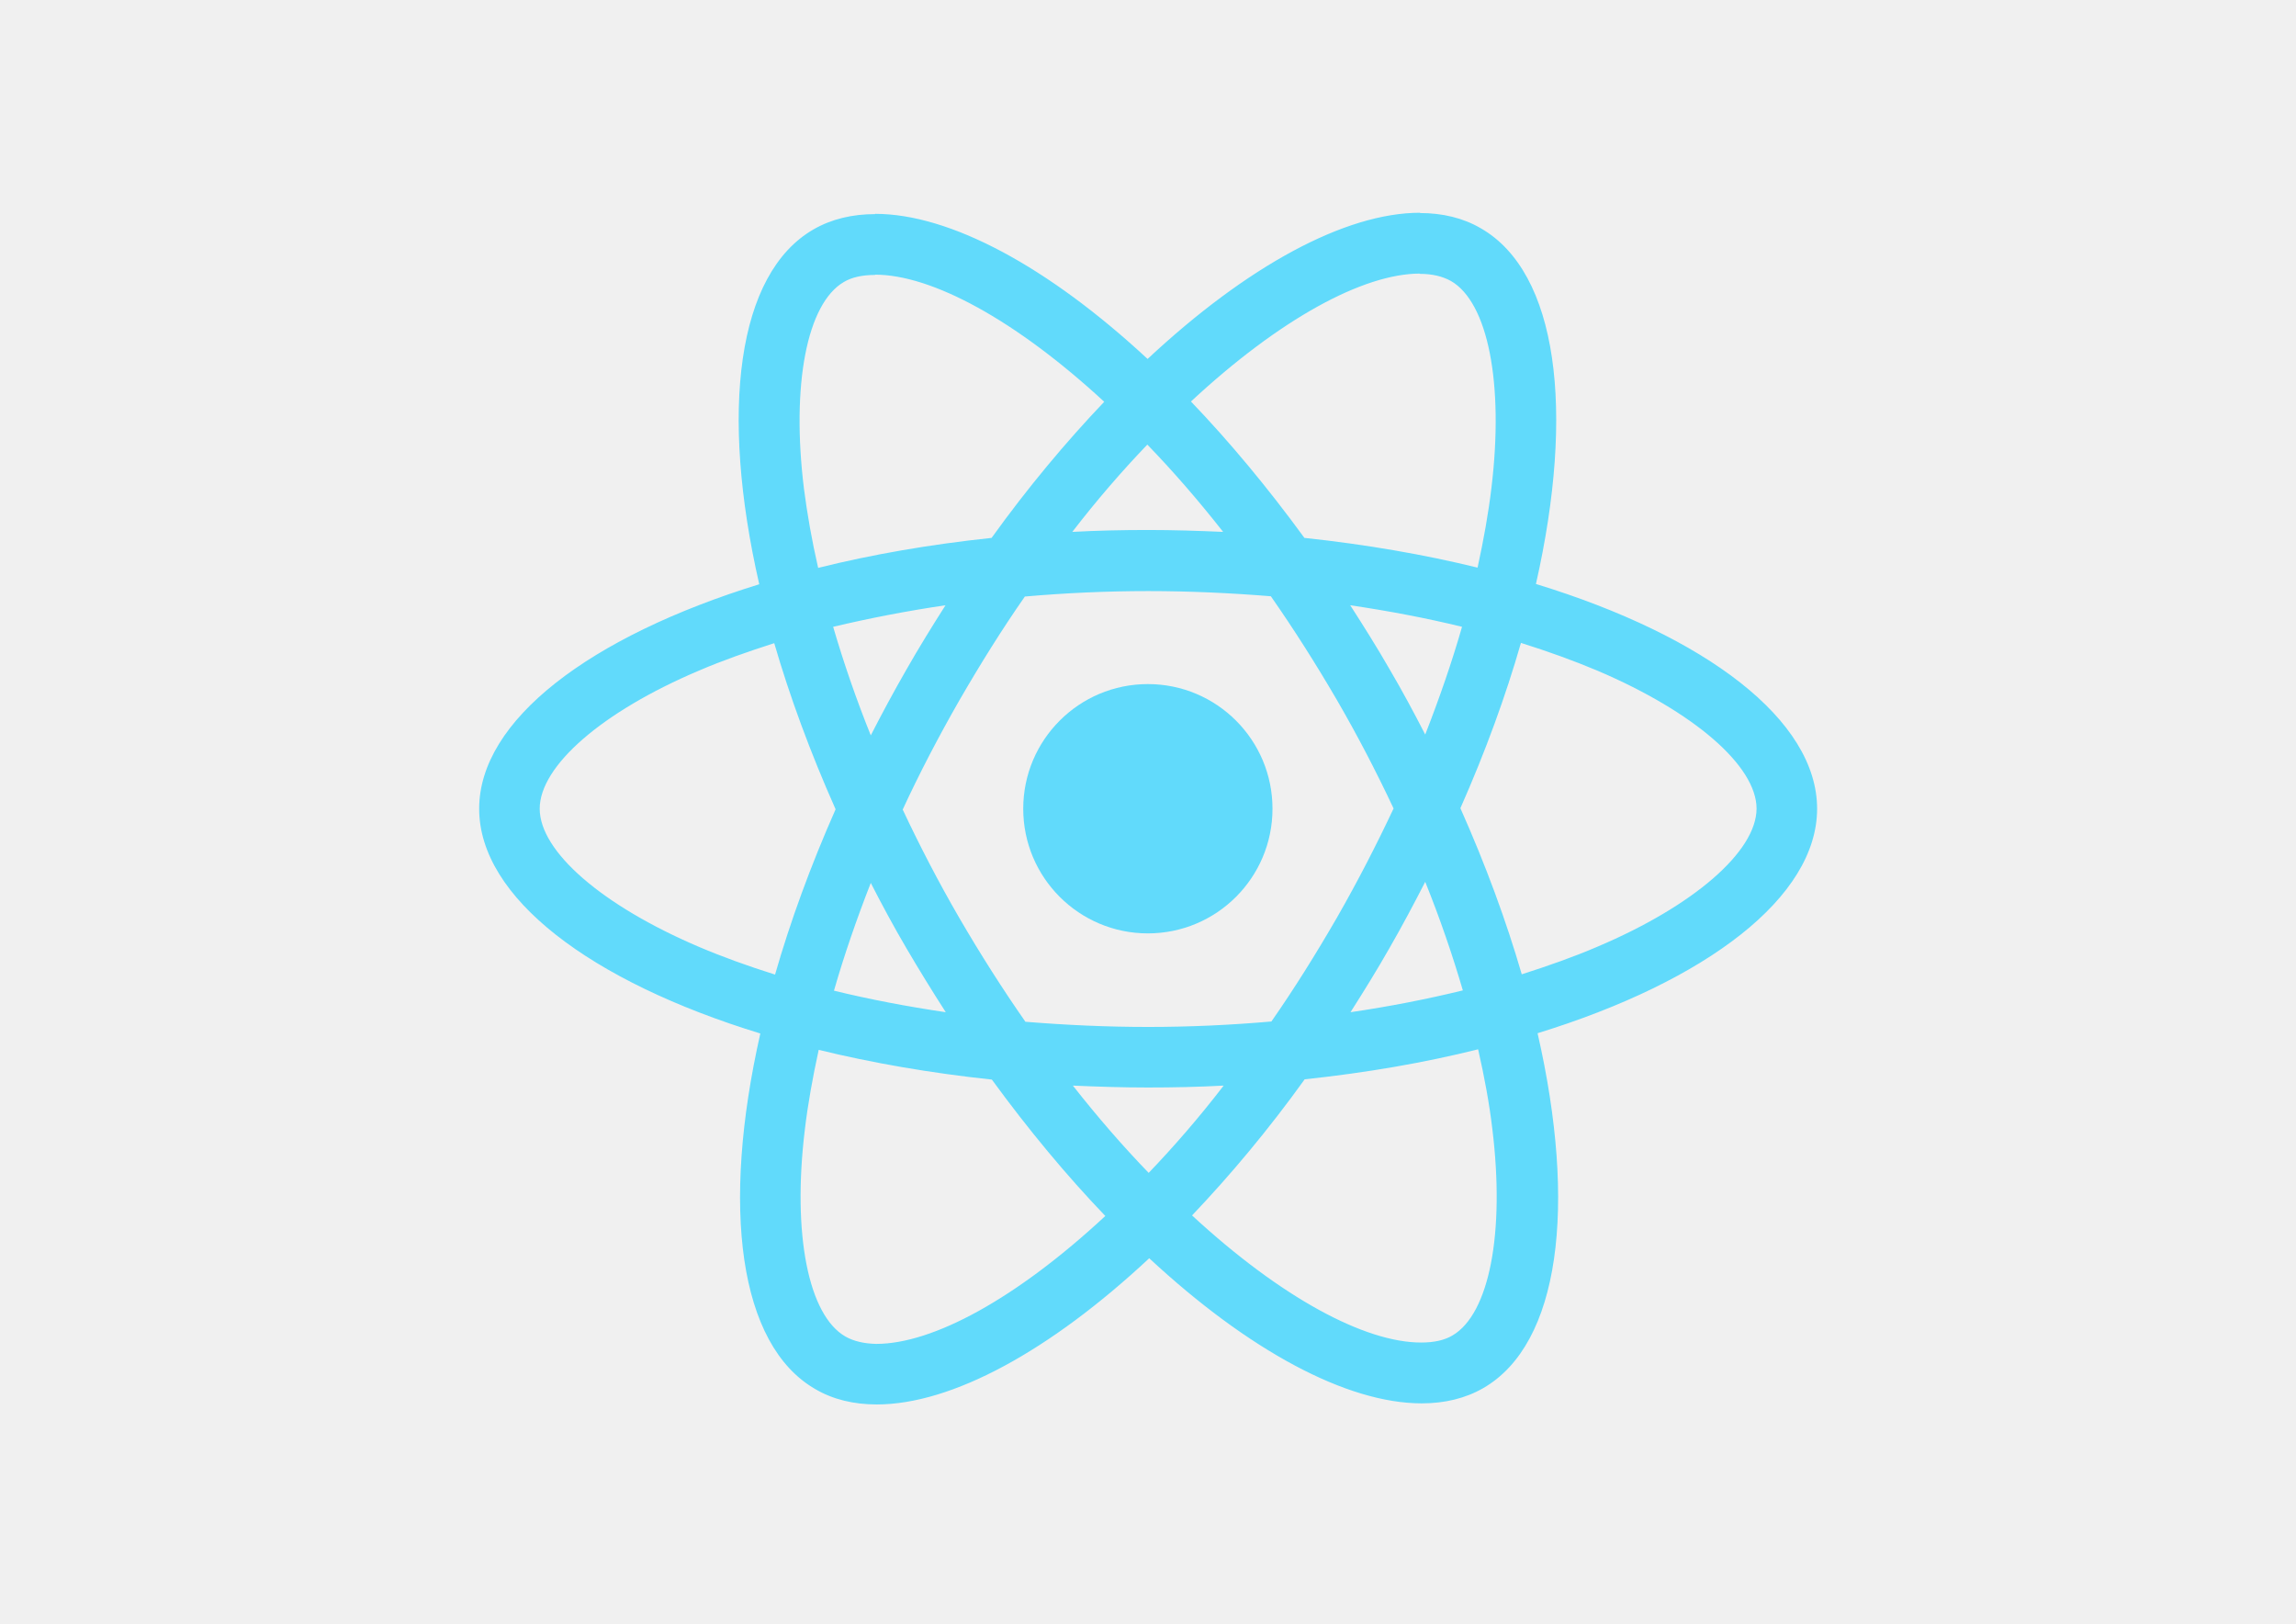
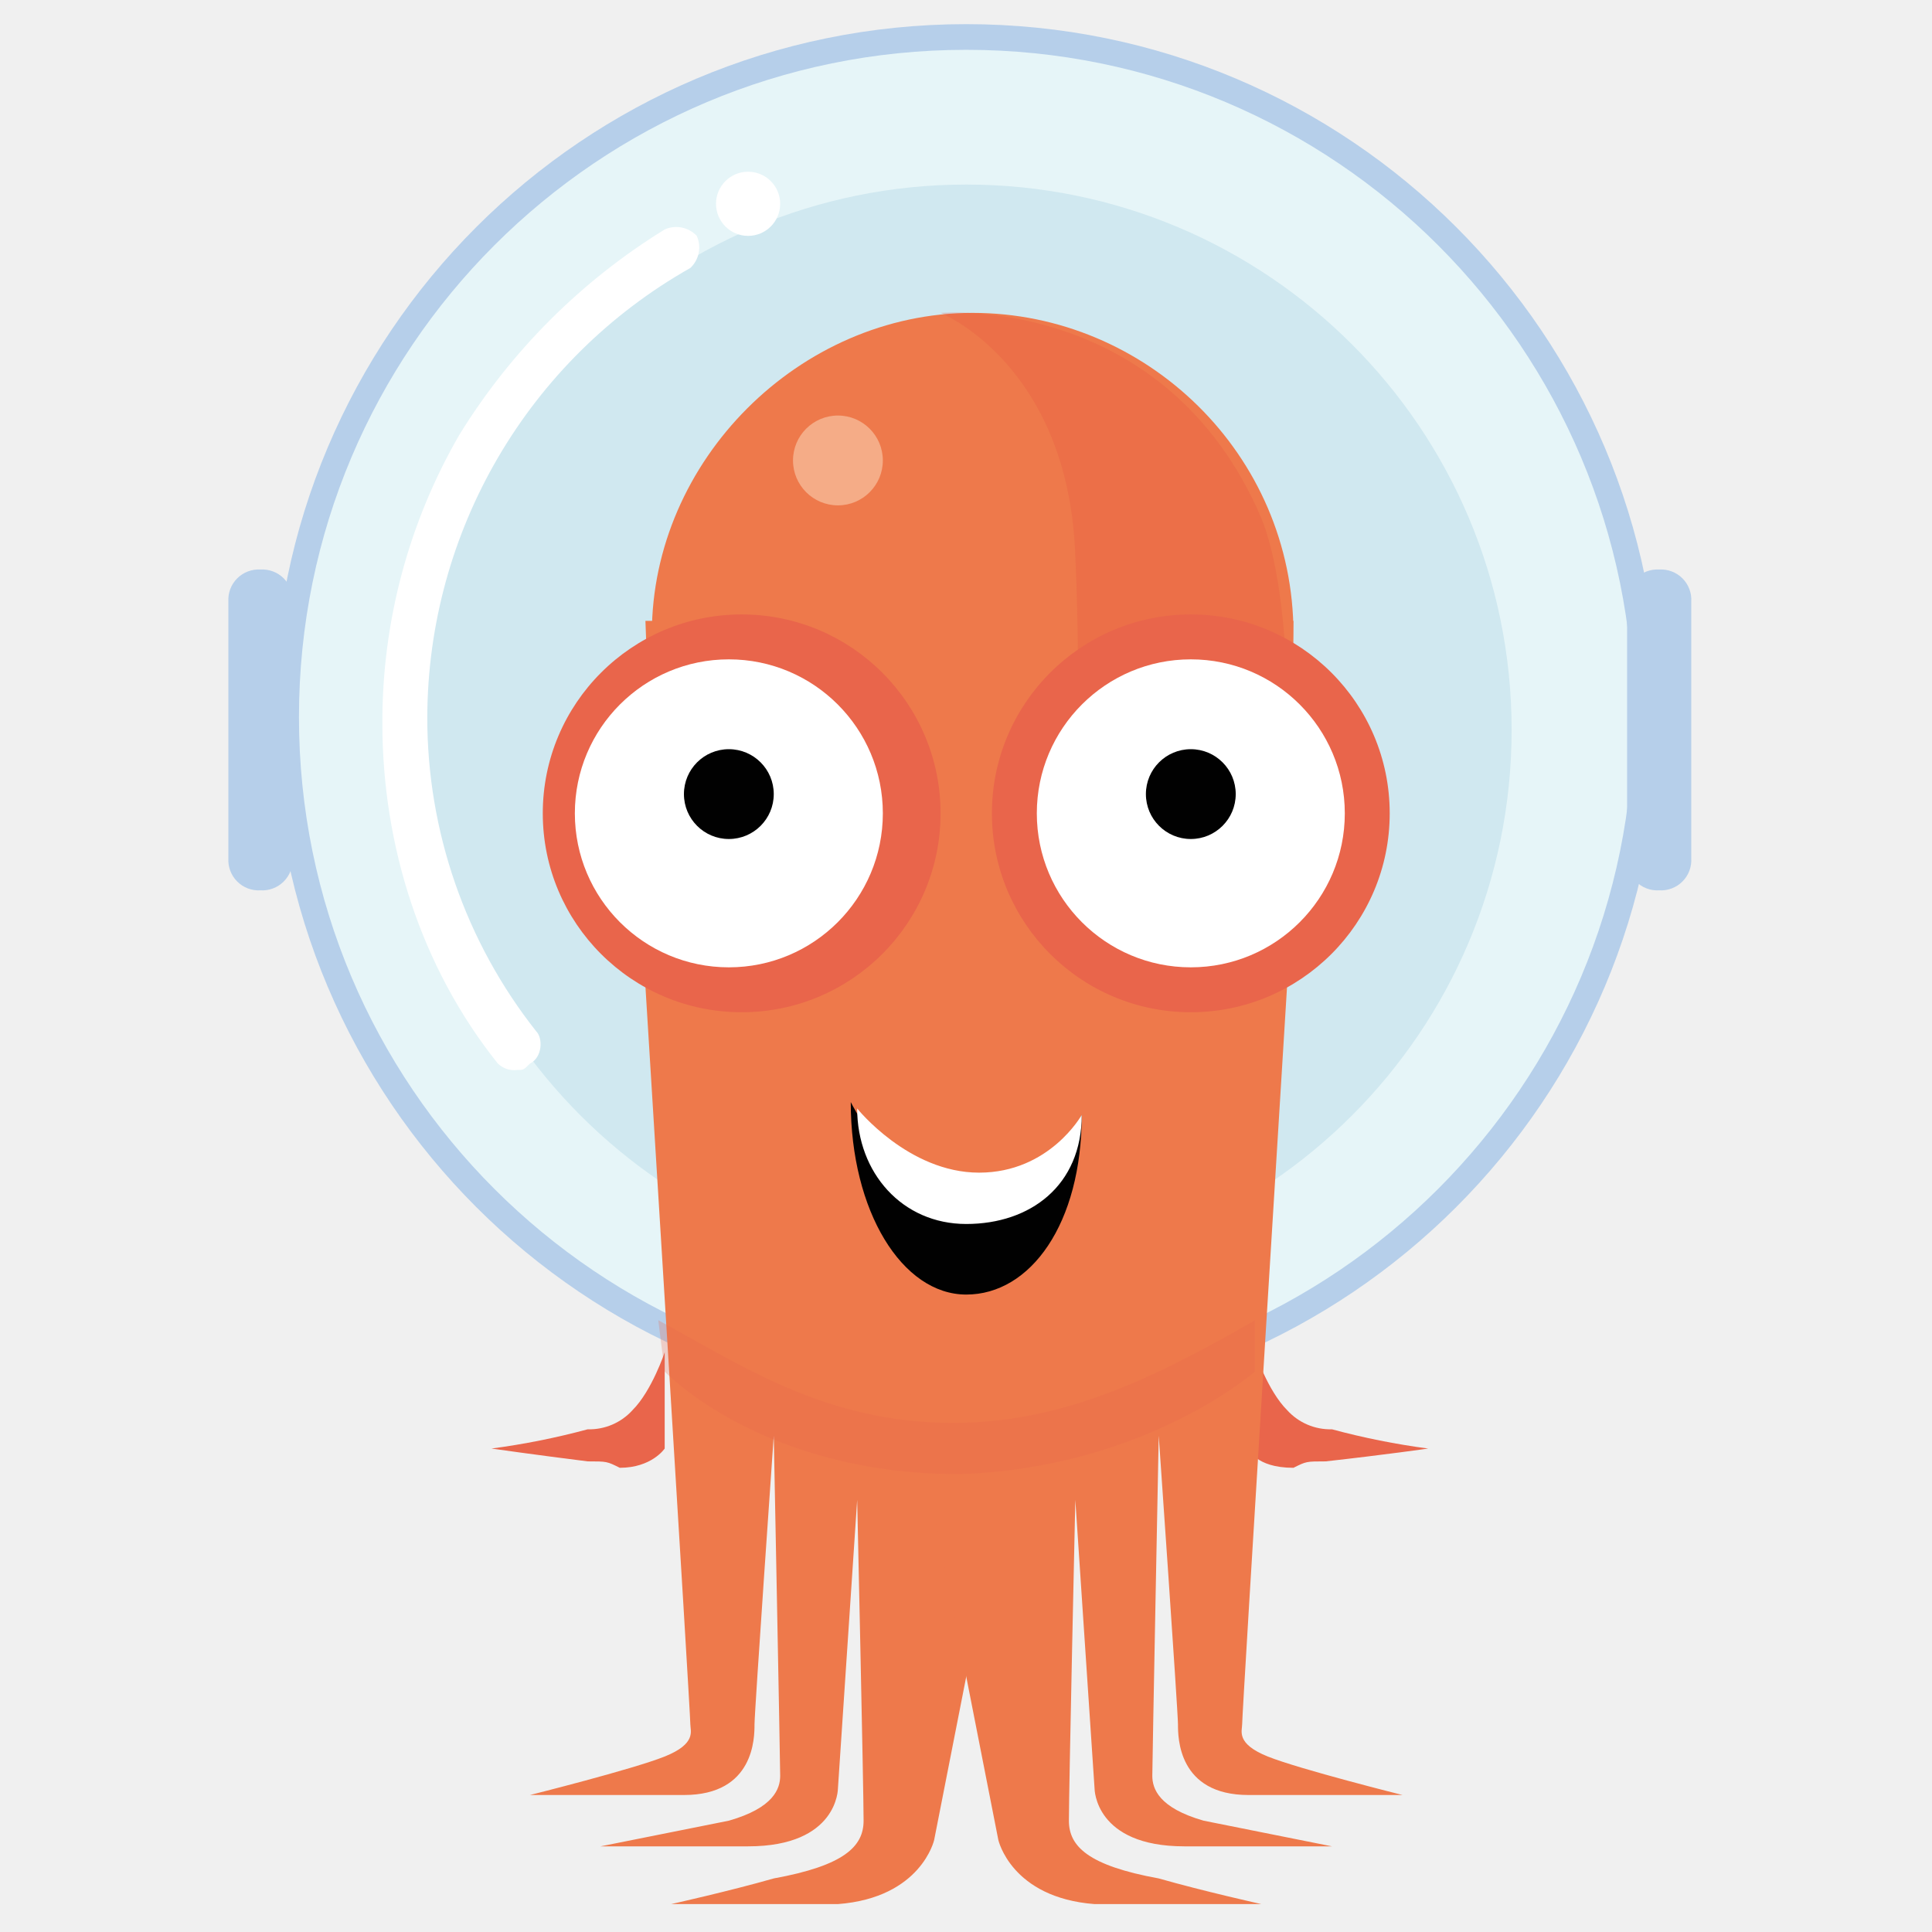
- <svg xmlns="http://www.w3.org/2000/svg" viewBox="0 0 841.9 595.3">
-   <g fill="#61DAFB">
-     <path d="M666.3 296.5c0-32.5-40.7-63.3-103.1-82.4 14.4-63.6 8-114.2-20.2-130.4-6.5-3.8-14.1-5.6-22.4-5.6v22.3c4.6 0 8.3.9 11.4 2.6 13.6 7.8 19.5 37.5 14.9 75.7-1.1 9.4-2.9 19.3-5.1 29.4-19.6-4.8-41-8.5-63.5-10.9-13.5-18.5-27.5-35.3-41.6-50 32.6-30.3 63.2-46.9 84-46.9V78c-27.5 0-63.5 19.6-99.9 53.6-36.4-33.8-72.4-53.2-99.9-53.2v22.3c20.7 0 51.4 16.5 84 46.6-14 14.7-28 31.4-41.3 49.9-22.6 2.4-44 6.1-63.6 11-2.3-10-4-19.7-5.2-29-4.7-38.2 1.1-67.9 14.6-75.8 3-1.8 6.9-2.6 11.5-2.6V78.5c-8.4 0-16 1.8-22.6 5.6-28.1 16.2-34.4 66.7-19.9 130.1-62.2 19.2-102.7 49.9-102.7 82.3 0 32.5 40.7 63.3 103.1 82.4-14.4 63.6-8 114.2 20.2 130.4 6.5 3.8 14.1 5.6 22.5 5.6 27.5 0 63.5-19.6 99.9-53.6 36.4 33.8 72.4 53.2 99.9 53.2 8.4 0 16-1.8 22.6-5.6 28.1-16.2 34.4-66.7 19.9-130.1 62-19.1 102.5-49.9 102.5-82.3zm-130.2-66.7c-3.7 12.9-8.3 26.2-13.5 39.5-4.1-8-8.4-16-13.1-24-4.6-8-9.5-15.8-14.4-23.4 14.2 2.1 27.9 4.7 41 7.9zm-45.8 106.5c-7.8 13.5-15.8 26.3-24.1 38.2-14.9 1.3-30 2-45.2 2-15.1 0-30.2-.7-45-1.9-8.3-11.9-16.4-24.6-24.2-38-7.6-13.1-14.5-26.4-20.8-39.8 6.2-13.4 13.2-26.8 20.7-39.9 7.8-13.5 15.8-26.3 24.1-38.2 14.9-1.3 30-2 45.2-2 15.1 0 30.2.7 45 1.9 8.3 11.9 16.4 24.6 24.2 38 7.6 13.1 14.5 26.4 20.8 39.8-6.3 13.4-13.2 26.8-20.7 39.9zm32.3-13c5.4 13.4 10 26.8 13.8 39.8-13.1 3.2-26.9 5.9-41.2 8 4.9-7.7 9.8-15.6 14.4-23.7 4.6-8 8.9-16.1 13-24.1zM421.2 430c-9.3-9.6-18.6-20.3-27.8-32 9 .4 18.2.7 27.5.7 9.4 0 18.7-.2 27.8-.7-9 11.7-18.3 22.4-27.5 32zm-74.4-58.9c-14.2-2.1-27.9-4.7-41-7.9 3.7-12.9 8.3-26.2 13.5-39.5 4.1 8 8.4 16 13.1 24 4.7 8 9.5 15.8 14.4 23.4zM420.7 163c9.3 9.6 18.6 20.3 27.8 32-9-.4-18.2-.7-27.5-.7-9.4 0-18.7.2-27.8.7 9-11.7 18.3-22.4 27.5-32zm-74 58.9c-4.9 7.7-9.8 15.6-14.4 23.7-4.6 8-8.9 16-13 24-5.4-13.4-10-26.8-13.8-39.8 13.1-3.1 26.9-5.8 41.2-7.9zm-90.5 125.2c-35.4-15.1-58.3-34.9-58.3-50.6 0-15.7 22.9-35.6 58.3-50.6 8.6-3.7 18-7 27.7-10.1 5.7 19.6 13.2 40 22.5 60.9-9.2 20.8-16.6 41.1-22.2 60.6-9.9-3.1-19.3-6.5-28-10.2zM310 490c-13.6-7.8-19.5-37.5-14.9-75.7 1.1-9.4 2.9-19.3 5.1-29.4 19.6 4.8 41 8.5 63.5 10.9 13.5 18.5 27.5 35.3 41.6 50-32.6 30.3-63.2 46.9-84 46.9-4.5-.1-8.3-1-11.3-2.7zm237.2-76.2c4.7 38.2-1.1 67.9-14.6 75.8-3 1.8-6.9 2.6-11.5 2.6-20.7 0-51.4-16.5-84-46.6 14-14.7 28-31.4 41.3-49.9 22.6-2.4 44-6.1 63.6-11 2.3 10.1 4.1 19.8 5.2 29.1zm38.5-66.7c-8.6 3.7-18 7-27.7 10.1-5.7-19.6-13.2-40-22.5-60.9 9.2-20.8 16.6-41.1 22.2-60.6 9.9 3.1 19.3 6.5 28.1 10.2 35.4 15.1 58.3 34.9 58.3 50.6-.1 15.7-23 35.6-58.4 50.6zM320.8 78.4z" />
-     <circle cx="420.9" cy="296.5" r="45.7" />
-     <path d="M520.5 78.1z" />
+ <svg xmlns="http://www.w3.org/2000/svg" id="Layer_1" data-name="Layer 1" viewBox="0 0 360 360">
+   <defs>
+     <style>.cls-1{fill:none;}.cls-2{fill:#e9654b;}.cls-3{fill:#b6cfea;}.cls-4{fill:#e6f5f8;}.cls-5{fill:#d0e8f0;}.cls-6{fill:#ee794b;}.cls-7{clip-path:url(#clip-path);}.cls-8{opacity:0.22;}.cls-9{fill:#e34e3b;}.cls-10{opacity:0.5;}.cls-11{fill:#fbdfc3;}.cls-12{fill:#010101;}.cls-13{fill:#fff;}.cls-14{opacity:0.25;}</style>
+     <clipPath id="clip-path">
+       <polyline class="cls-1" points="241.019 115.687 233.846 279.479 126.245 279.479 120.267 115.687" />
+     </clipPath>
+   </defs>
+   <path class="cls-2" d="M123.854,251.982s-2.391,7.173-5.978,10.76a10.854,10.854,0,0,1-8.369,3.587A138.606,138.606,0,0,1,91.574,269.915s8.369,1.196,17.933,2.391c3.587,0,3.587,0,5.978,1.196,5.978,0,8.369-3.587,8.369-3.587Z" />
+   <path class="cls-2" d="M233.846,251.982s2.391,7.173,5.978,10.76a10.854,10.854,0,0,0,8.369,3.587,138.606,138.606,0,0,0,17.933,3.587s-8.369,1.196-19.129,2.391c-3.587,0-3.587,0-5.978,1.196-7.173,0-8.369-3.587-8.369-3.587Z" />
+   <circle class="cls-3" cx="180.046" cy="133.621" r="129.121" />
+   <circle class="cls-4" cx="180.046" cy="133.621" r="124.339" />
+   <circle class="cls-5" cx="180.046" cy="136.012" r="101.623" />
+   <g id="Body">
+     <path class="cls-6" d="M120.267,183.834s8.369,135.099,8.369,137.49c0,1.196,1.196,3.587-4.782,5.978s-25.107,7.173-25.107,7.173h28.694c13.151,0,13.151-10.76,13.151-13.151s3.587-53.8,3.587-53.8,1.196,60.974,1.196,63.365-1.196,5.978-9.565,8.369c-5.978,1.196-23.911,4.782-23.911,4.782h27.498c16.738,0,16.738-10.76,16.738-10.76l3.587-53.8s1.196,53.8,1.196,59.778c0,4.782-3.587,8.369-16.738,10.76-8.369,2.391-19.129,4.782-19.129,4.782h31.085c15.542-1.196,17.933-11.956,17.933-11.956l26.302-133.903Z" />
+     <path class="cls-6" d="M239.824,183.834s-8.369,135.099-8.369,137.49c0,1.196-1.196,3.587,4.782,5.978s25.107,7.173,25.107,7.173H232.65c-13.151,0-13.151-10.76-13.151-13.151s-3.587-53.8-3.587-53.8-1.196,60.974-1.196,63.365,1.196,5.978,9.564,8.369c5.978,1.196,23.911,4.782,23.911,4.782H220.695c-16.738,0-16.738-10.76-16.738-10.76l-3.587-53.8s-1.196,53.8-1.196,59.778c0,4.782,3.587,8.369,16.738,10.76,8.369,2.391,19.129,4.782,19.129,4.782H203.957c-15.542-1.196-17.933-11.956-17.933-11.956L159.721,208.941Z" />
+     <path class="cls-6" d="M241.019,118.079c0,33.476-27.498,59.778-59.778,59.778S121.463,150.359,121.463,118.079s27.498-59.778,59.778-59.778S241.019,84.603,241.019,118.079Z" />
+     <g class="cls-7">
+       <circle class="cls-6" cx="181.241" cy="150.359" r="106.405" />
+     </g>
+     <g class="cls-8">
+       <path class="cls-9" d="M237.433,183.834s7.173-63.365-2.391-87.276c-17.933-41.845-59.778-38.258-59.778-38.258s23.911,9.565,25.107,45.431c1.196,25.107,0,62.169,0,62.169Z" />
+     </g>
+   </g>
+   <g id="Face">
+     <g class="cls-10">
+       <circle class="cls-11" cx="156.134" cy="85.798" r="8.369" />
+     </g>
+     <path class="cls-12" d="M201.566,207.746c0,20.325-9.565,33.476-21.52,33.476s-21.52-15.542-21.52-35.867c0,0,9.564,19.129,22.716,19.129S201.566,207.746,201.566,207.746Z" />
+     <path class="cls-13" d="M201.566,207.746c0,13.151-9.565,20.325-21.52,20.325S159.721,218.506,159.721,206.55c0,0,9.565,11.956,22.716,11.956S201.566,207.746,201.566,207.746Z" />
+     <circle class="cls-2" cx="221.89" cy="151.554" r="37.062" />
+     <circle class="cls-2" cx="138.201" cy="151.554" r="37.062" />
+     <circle class="cls-13" cx="221.89" cy="151.554" r="28.694" />
+     <circle class="cls-13" cx="135.81" cy="151.554" r="28.694" />
+     <circle class="cls-12" cx="135.81" cy="147.968" r="8.369" />
+     <circle class="cls-12" cx="221.89" cy="147.968" r="8.369" />
+   </g>
+   <path class="cls-3" d="M48.534,165.901h0a5.648,5.648,0,0,1-5.978-5.978V112.101a5.648,5.648,0,0,1,5.978-5.978h0a5.648,5.648,0,0,1,5.978,5.978V159.923A5.648,5.648,0,0,1,48.534,165.901Z" />
+   <path class="cls-3" d="M309.166,165.901h0a5.648,5.648,0,0,1-5.978-5.978V112.101a5.648,5.648,0,0,1,5.978-5.978h0a5.648,5.648,0,0,1,5.978,5.978V159.923A5.648,5.648,0,0,1,309.166,165.901Z" />
+   <circle class="cls-13" cx="139.396" cy="37.976" r="5.978" />
+   <path class="cls-13" d="M96.356,199.377a4.392,4.392,0,0,1-3.587-1.196c-14.347-17.933-21.52-40.649-21.52-63.365A106.683,106.683,0,0,1,85.596,81.016a117.009,117.009,0,0,1,38.258-38.258,5.257,5.257,0,0,1,5.978,1.196,5.257,5.257,0,0,1-1.196,5.978A96.496,96.496,0,0,0,79.618,133.621a94.222,94.222,0,0,0,20.325,58.583c1.196,1.196,1.196,4.782-1.196,5.978C97.552,199.377,97.552,199.377,96.356,199.377Z" />
+   <g class="cls-14">
+     <path class="cls-2" d="M233.846,255.568v-9.565c-16.738,9.565-34.671,19.129-56.191,19.129-23.911,0-39.454-10.76-54.996-19.129l1.196,9.565s17.933,19.129,54.996,19.129C213.521,273.502,233.846,255.568,233.846,255.568Z" />
  </g>
</svg>
